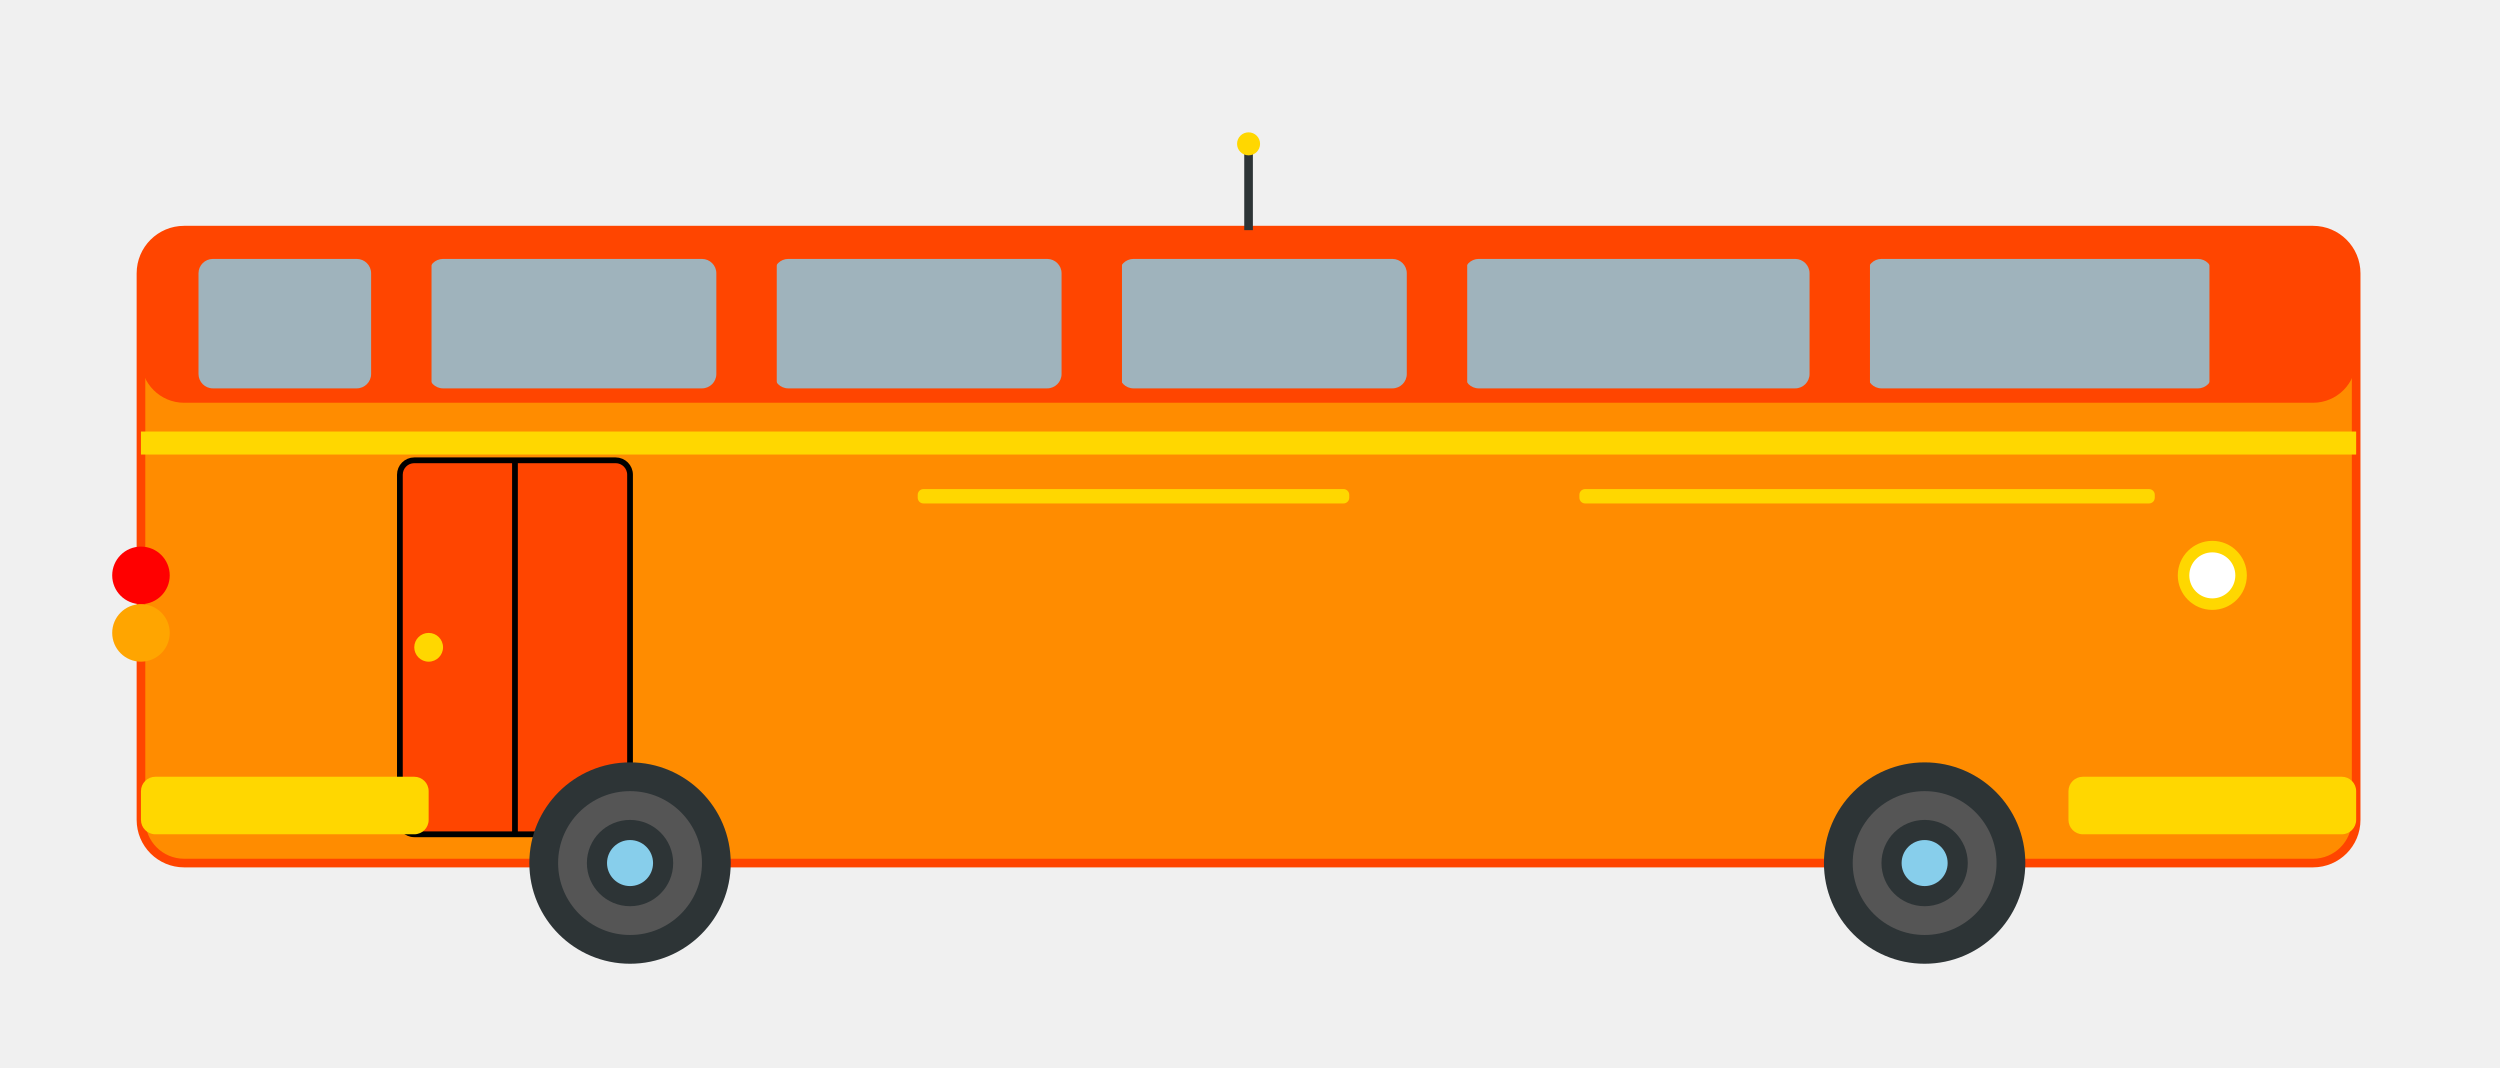
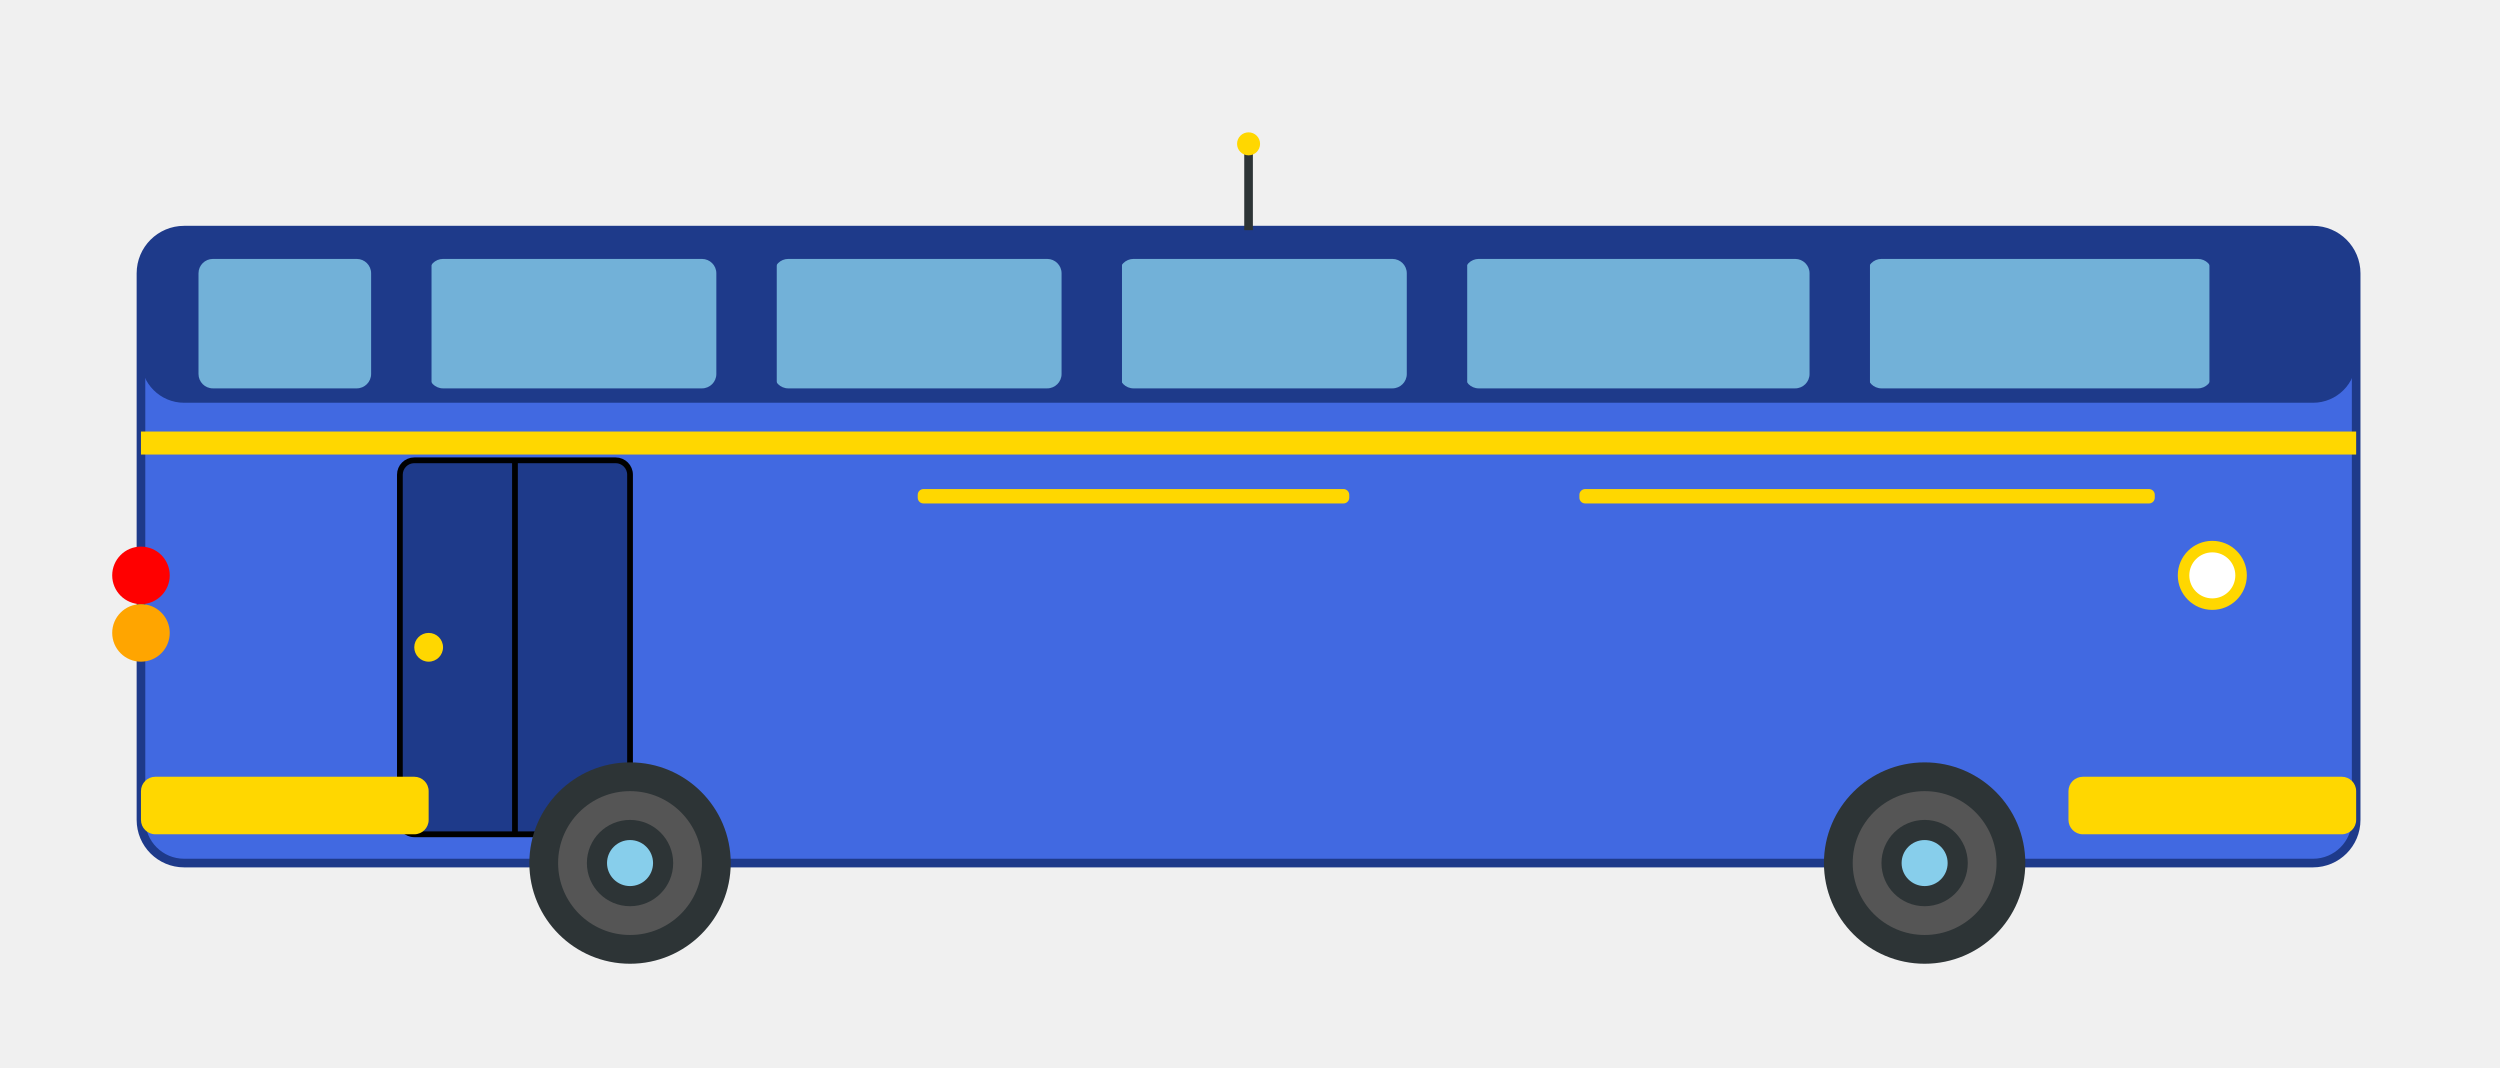
<svg xmlns="http://www.w3.org/2000/svg" version="1.1" width="869" height="371" viewBox="0 0 869 371" xml:space="preserve">
  <g transform="translate(434.5, 185.5) scale(-1, 1) translate(-434.5, -185.5)">
-     <rect x="50" y="80" width="770" height="220" rx="15" fill="#ff8c00" stroke="#ff4500" stroke-width="3" />
-     <rect x="50" y="80" width="770" height="60" rx="15" fill="#ff4500" />
+     <rect x="50" y="80" width="770" height="220" rx="15" fill="#4169E1" stroke="#1e3a8a" stroke-width="3" />
+     <rect x="50" y="80" width="770" height="60" rx="15" fill="#1e3a8a" />
    <rect x="100" y="90" width="120" height="45" rx="5" fill="#87CEEB" opacity="0.8" />
    <rect x="240" y="90" width="120" height="45" rx="5" fill="#87CEEB" opacity="0.8" />
    <rect x="380" y="90" width="100" height="45" rx="5" fill="#87CEEB" opacity="0.8" />
    <rect x="500" y="90" width="100" height="45" rx="5" fill="#87CEEB" opacity="0.8" />
    <rect x="620" y="90" width="100" height="45" rx="5" fill="#87CEEB" opacity="0.8" />
    <rect x="740" y="90" width="60" height="45" rx="5" fill="#87CEEB" opacity="0.8" />
-     <line x1="100" y1="90" x2="100" y2="135" stroke="#ff4500" stroke-width="2" />
-     <line x1="220" y1="90" x2="220" y2="135" stroke="#ff4500" stroke-width="2" />
-     <line x1="360" y1="90" x2="360" y2="135" stroke="#ff4500" stroke-width="2" />
-     <line x1="480" y1="90" x2="480" y2="135" stroke="#ff4500" stroke-width="2" />
-     <line x1="600" y1="90" x2="600" y2="135" stroke="#ff4500" stroke-width="2" />
-     <line x1="720" y1="90" x2="720" y2="135" stroke="#ff4500" stroke-width="2" />
+     <line x1="100" y1="90" x2="100" y2="135" stroke="#1e3a8a" stroke-width="2" />
+     <line x1="220" y1="90" x2="220" y2="135" stroke="#1e3a8a" stroke-width="2" />
+     <line x1="360" y1="90" x2="360" y2="135" stroke="#1e3a8a" stroke-width="2" />
+     <line x1="480" y1="90" x2="480" y2="135" stroke="#1e3a8a" stroke-width="2" />
+     <line x1="600" y1="90" x2="600" y2="135" stroke="#1e3a8a" stroke-width="2" />
+     <line x1="720" y1="90" x2="720" y2="135" stroke="#1e3a8a" stroke-width="2" />
    <rect x="50" y="150" width="770" height="8" fill="#FFD700" />
-     <rect x="650" y="160" width="80" height="130" rx="5" fill="#ff4500" stroke="#000" stroke-width="2" />
+     <rect x="650" y="160" width="80" height="130" rx="5" fill="#1e3a8a" stroke="#000" stroke-width="2" />
    <line x1="690" y1="160" x2="690" y2="290" stroke="#000" stroke-width="2" />
    <circle cx="720" cy="225" r="5" fill="#FFD700" />
    <circle cx="200" cy="300" r="35" fill="#2d3436" />
    <circle cx="200" cy="300" r="25" fill="#555" />
    <circle cx="200" cy="300" r="15" fill="#2d3436" />
    <circle cx="200" cy="300" r="8" fill="#87CEEB" />
    <circle cx="650" cy="300" r="35" fill="#2d3436" />
    <circle cx="650" cy="300" r="25" fill="#555" />
    <circle cx="650" cy="300" r="15" fill="#2d3436" />
    <circle cx="650" cy="300" r="8" fill="#87CEEB" />
    <rect x="50" y="270" width="100" height="20" rx="5" fill="#FFD700" />
    <rect x="720" y="270" width="100" height="20" rx="5" fill="#FFD700" />
    <circle cx="100" cy="200" r="12" fill="#FFD700" />
    <circle cx="100" cy="200" r="8" fill="#FFFFFF" />
    <circle cx="820" cy="200" r="10" fill="#FF0000" />
    <circle cx="820" cy="220" r="10" fill="#FFA500" />
    <rect x="120" y="170" width="200" height="5" rx="2" fill="#FFD700" />
    <rect x="400" y="170" width="150" height="5" rx="2" fill="#FFD700" />
    <line x1="435" y1="80" x2="435" y2="50" stroke="#2d3436" stroke-width="3" />
    <circle cx="435" cy="50" r="4" fill="#FFD700" />
  </g>
</svg>
